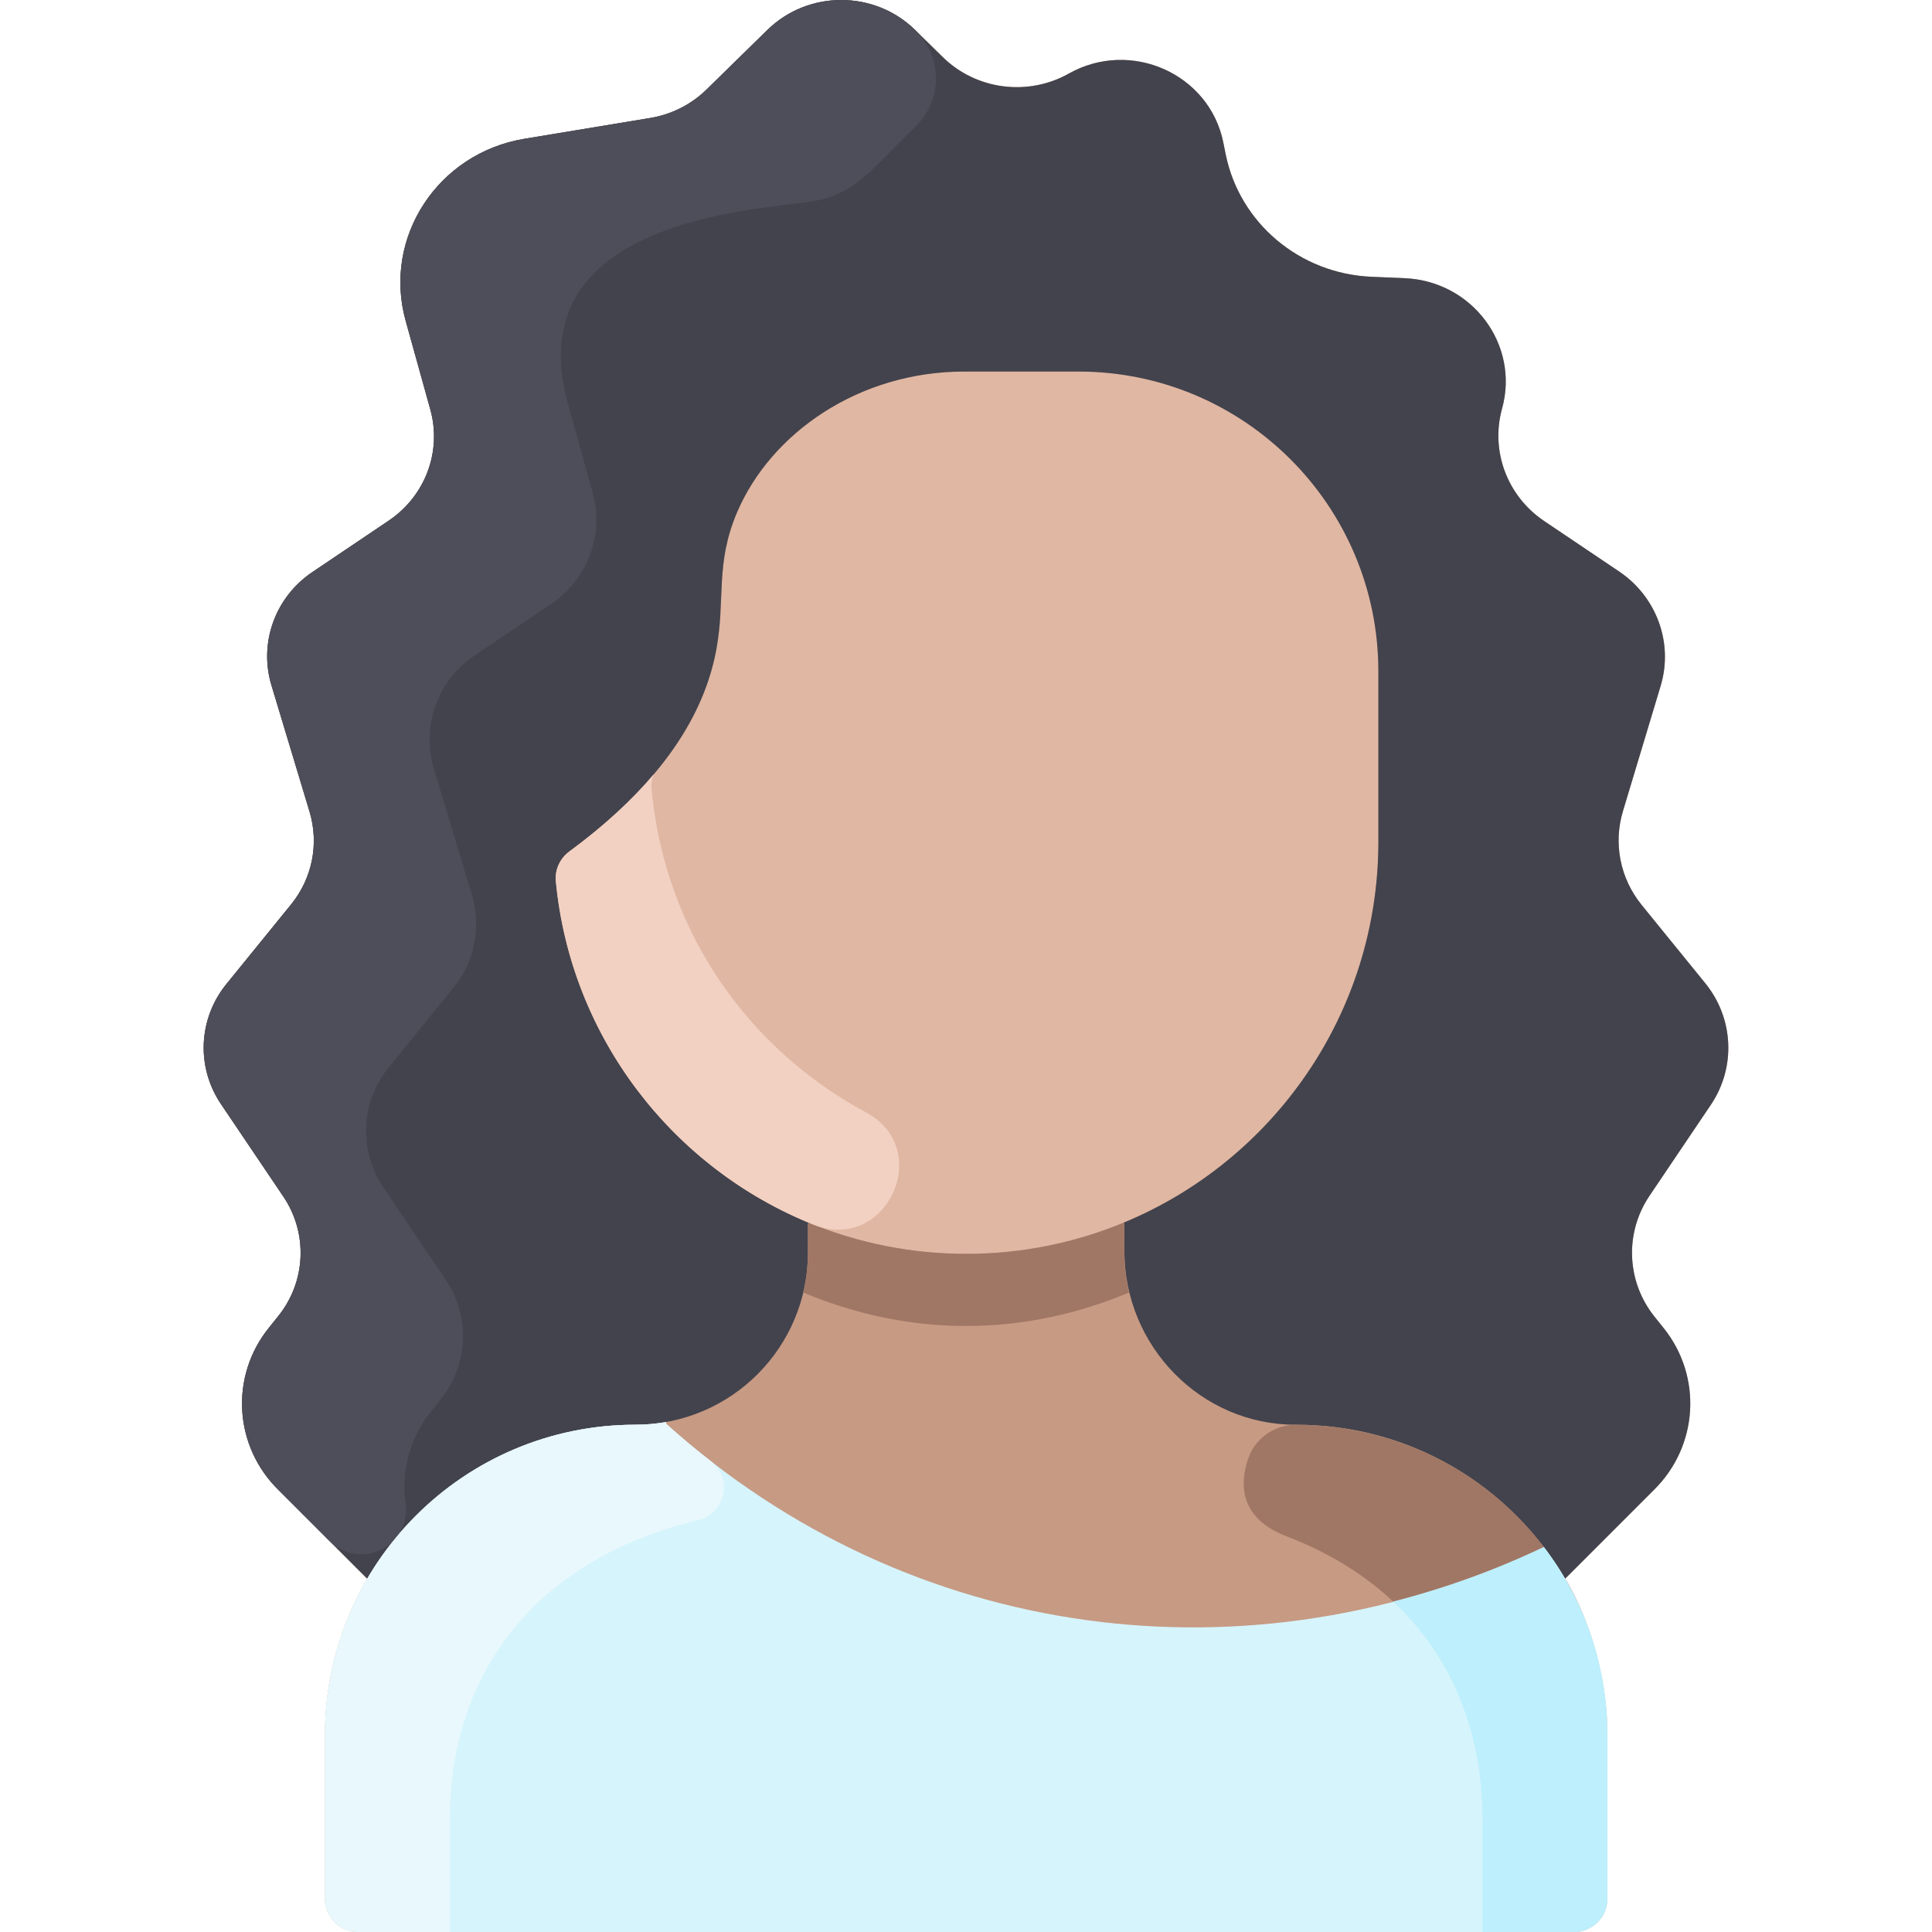
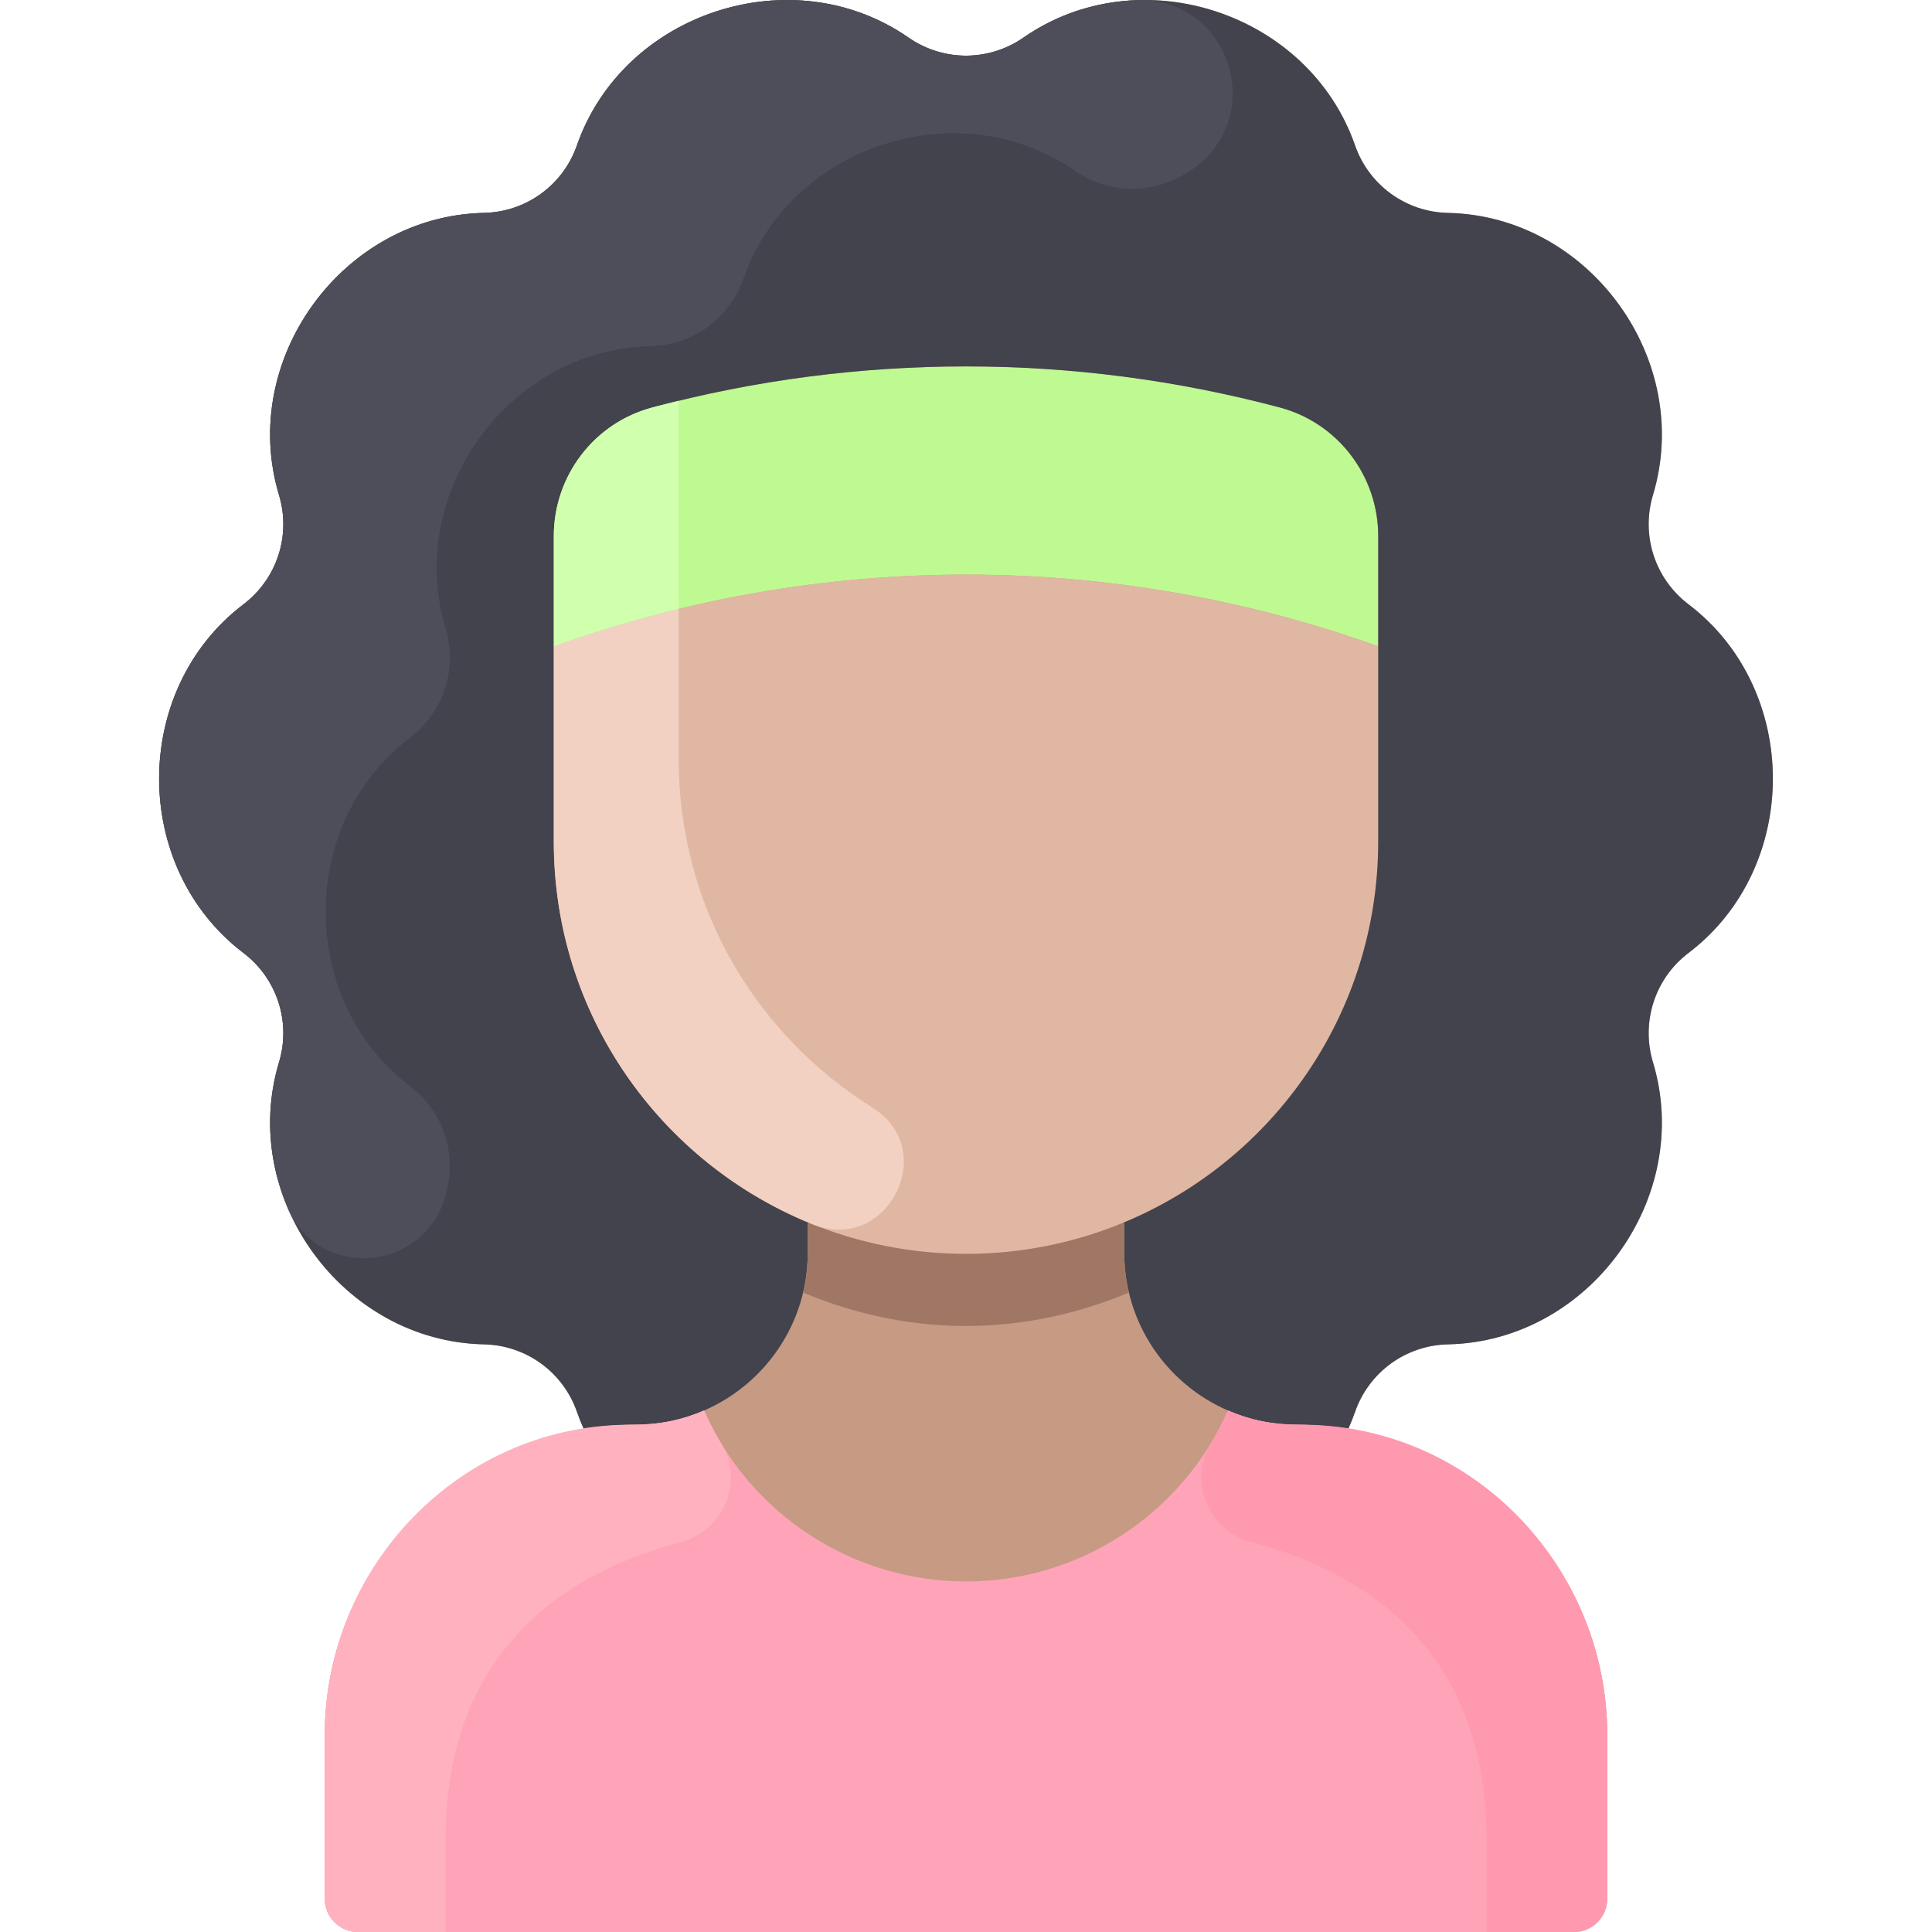
<svg xmlns="http://www.w3.org/2000/svg" id="Layer_1" enable-background="new 0 0 464.003 464.003" height="512" viewBox="0 0 464.003 464.003" width="512">
-   <path d="m410.879 265.353c6.06-8.98 5.53-20.76-1.31-29.19l-15.31-18.84c-5.15-6.34-6.83-14.74-4.48-22.52l9.04-30.02c3.12-10.32-.91-21.43-9.96-27.53l-17.99-12.11c-8.88-5.98-12.94-16.8-10.13-26.99 4.265-15.378-7.145-30.652-23.4-31.34l-7.96-.34c-17.22-.73-31.69-12.91-35.02-29.46l-.56-2.79c-3.32-16.5-22.21-24.93-37.11-16.55-9.862 5.538-22.25 3.885-30.23-3.93l-6.68-6.55c-9.8-9.59-25.68-9.59-35.48 0l-14.6 14.3c-3.68 3.61-8.42 6-13.56 6.85l-30.18 4.99c-20.84 3.44-34.1 23.75-28.53 43.72l5.92 21.29c2.81 10.07-1.2 20.78-9.99 26.7l-18.32 12.34c-8.95 6.02-12.92 16.99-9.85 27.19l9.16 30.38c2.31 7.68.66 15.98-4.43 22.25l-15.55 19.14c-6.76 8.32-7.28 19.95-1.3 28.82l14.98 22.21c5.96 8.84 5.46 20.43-1.25 28.75l-2.21 2.75c-9.44 11.7-8.43 28.47 2.33 39.01 21.504 21.504 21.178 21.209 21.28 21.26-6.46 11.04-10.16 23.89-10.16 37.6v39.26c0 4.42 3.58 8 8 8h292c4.42 0 8-3.58 8-8v-39.26c0-23.749-11.735-40.12-10.16-37.6.1-.05-1.017 1.037 21.28-21.26 10.76-10.54 11.77-27.31 2.33-39.01l-2.07-2.58c-6.79-8.42-7.3-20.15-1.26-29.11zm-40.13 106.17h.01c.3.39.6.79.89 1.19-.29-.4-.59-.8-.9-1.19z" fill="#c79a83" />
-   <path d="m331.039 161.232v40.9c0 54.696-44.348 99-99 99-51.644 0-93.782-39.459-98.55-89.504-.265-2.785 1.011-5.489 3.264-7.148 24.876-18.321 32.879-35.504 35.286-48.478 2.23-12.04-.34-20.5 5-33 8.1-18.95 29.17-33.77 54.55-33.77h27.45c39.764 0 72 32.236 72 72z" fill="#e0b7a3" />
-   <path d="m331.039 202.133v-40.9c0-39.765-32.236-72-72-72h-27.45c-25.38 0-46.45 14.82-54.55 33.77-5.34 12.5-2.77 20.96-5 33-2.408 12.975-10.411 30.157-35.286 48.478-2.253 1.659-3.529 4.363-3.264 7.148 3.538 37.136 27.591 68.294 60.7 82.014l-.15.36v6.83c0 22.777-18.461 41.34-41.43 41.34-27.47 0-51.47 14.86-64.41 36.97-.1-.05 1.017 1.037-21.28-21.26-10.76-10.54-11.77-27.31-2.33-39.01l2.21-2.75c6.71-8.32 7.21-19.91 1.25-28.75l-14.98-22.21c-5.98-8.87-5.46-20.5 1.3-28.82l15.55-19.14c5.09-6.27 6.74-14.57 4.43-22.25l-9.16-30.38c-3.07-10.2.9-21.17 9.85-27.19l18.32-12.34c8.79-5.92 12.8-16.63 9.99-26.7l-5.92-21.29c-5.57-19.97 7.69-40.28 28.53-43.72l30.18-4.99c5.14-.85 9.88-3.24 13.56-6.85l14.6-14.3c9.8-9.59 25.68-9.59 35.48 0l6.68 6.55c7.984 7.818 20.373 9.465 30.23 3.93 14.9-8.38 33.79.05 37.11 16.55l.56 2.79c3.33 16.55 17.8 28.73 35.02 29.46l7.96.34c16.253.688 27.665 15.96 23.4 31.34-2.81 10.19 1.25 21.01 10.13 26.99l17.99 12.11c9.05 6.1 13.08 17.21 9.96 27.53l-9.04 30.02c-2.35 7.78-.67 16.18 4.48 22.52l15.31 18.84c6.84 8.43 7.37 20.21 1.31 29.19l-14.72 21.83c-6.04 8.96-5.53 20.69 1.26 29.11l2.07 2.58c9.44 11.7 8.43 28.47-2.33 39.01-21.504 21.504-21.178 21.209-21.28 21.26-13.071-22.292-37.187-37.047-64.623-36.97-22.848.064-41.217-18.886-41.217-41.734v-6.436l-.15-.37c35.9-14.861 61.15-50.231 61.15-91.5z" fill="#42434d" />
-   <path d="m386.039 416.742v39.26c0 4.418-3.582 8-8 8h-292c-4.418 0-8-3.582-8-8v-39.26c0-41.18 33.39-74.57 74.57-74.57 2.5 0 4.96-.22 7.34-.64l.09.47c58.565 52.55 140.26 63.197 210.72 29.52 9.59 12.551 15.28 28.22 15.28 45.22z" fill="#d6f4fc" />
-   <path d="m358.889 359.192c-1.08-.88-2.18-1.74-3.3-2.57 1.13.831 2.22 1.691 3.3 2.57z" fill="#c79a83" />
-   <path d="m271.169 310.422c-24.637 10.313-51.712 11.113-78.26 0 1.356-5.626 1.13-9.27 1.13-16.42l.15-.37c24.082 9.996 51.571 10.016 75.7 0l.15.37c0 7.153-.226 10.797 1.13 16.42z" fill="#a07765" />
-   <path d="m355.589 356.623c1.13.83 2.22 1.69 3.3 2.57-1.08-.88-2.18-1.74-3.3-2.57z" fill="#c79a83" />
-   <path d="m371.648 372.712c-.29-.4-.59-.8-.9-1.19h.01c.301.391.601.791.89 1.19z" fill="#c79a83" />
-   <path d="m219.913 30.335c-10.97 10.628-14.404 16.293-24.774 18.008-12.535 2.073-71.189 3.97-58.71 48.71l5.92 21.29c2.81 10.07-1.2 20.78-9.99 26.7l-18.32 12.34c-8.95 6.02-12.92 16.99-9.85 27.19l9.16 30.38c2.31 7.68.66 15.98-4.43 22.25l-15.55 19.14c-6.76 8.32-7.28 19.95-1.3 28.82l14.98 22.21c5.96 8.84 5.46 20.43-1.25 28.75l-2.21 2.75c-5.252 6.51-7.266 14.59-6.167 22.291.415 2.904-.455 5.848-2.324 8.108-4.339 5.249-11.602 5.187-15.872.919-5.801-5.799-12.281-12.283-12.308-12.31-10.76-10.54-11.77-27.31-2.33-39.01l2.21-2.75c6.71-8.32 7.21-19.91 1.25-28.75l-14.98-22.21c-5.98-8.87-5.46-20.5 1.3-28.82l15.55-19.14c5.09-6.27 6.74-14.57 4.43-22.25l-9.16-30.38c-3.07-10.2.9-21.17 9.85-27.19l18.32-12.34c8.79-5.92 12.8-16.63 9.99-26.7l-5.92-21.29c-5.57-19.97 7.69-40.28 28.53-43.72l30.18-4.99c5.14-.85 9.88-3.24 13.56-6.85l14.6-14.3c9.8-9.59 25.68-9.59 35.48 0 6.924 6.79 6.361 17.112.135 23.144z" fill="#4d4e59" />
-   <path d="m208.042 267.199c16.48 8.87 4.752 33.869-12.633 26.94-33.667-13.419-58.331-44.855-61.92-82.506-.27-2.79 1.01-5.49 3.26-7.15 8.65-6.37 15.26-12.6 20.3-18.57-.48 1.16-.68 2.43-.56 3.72 3.361 35.254 24.081 62.78 51.553 77.566z" fill="#f2d1c2" />
-   <path d="m371.648 372.712c-.29-.4-.59-.8-.9-1.19h.01c.301.391.601.791.89 1.19z" fill="#c79a83" />
-   <path d="m170.777 350.967c5.318 4.123 3.445 12.516-3.093 14.107-41.443 10.083-59.645 39.169-59.645 71.668v27.26h-22c-4.418 0-8-3.582-8-8v-39.26c0-41.18 33.39-74.57 74.57-74.57 2.5 0 4.96-.22 7.34-.64l.09.47c2.912 2.617 6.494 5.676 10.738 8.965z" fill="#e8f8fc" />
-   <path d="m386.039 416.742v39.26c0 4.42-3.58 8-8 8h-22v-27.26c0-19.82-6.77-38.38-21.46-52.12 16.98-4.36 29.59-9.95 36.18-13.1 9.59 12.551 15.28 28.22 15.28 45.22z" fill="#bdeffc" />
-   <path d="m370.759 371.523c-6.59 3.15-19.2 8.74-36.18 13.1-6.783-6.357-15.258-11.681-25.536-15.629-11.234-4.314-11.371-12.242-9.348-18.481 1.631-5.03 6.364-8.357 11.652-8.341 22.977.072 44.991 10.437 59.413 29.347-.001.002-.001.002-.001.004z" fill="#a07765" />
+   <path d="m405.522 228.873c-8.18 6.208-11.41 16.746-8.53 26.25 9.8 32.49-15.29 67.03-49.22 67.75-10.12.21-19 6.66-22.33 16.22-.49 1.41-1.04 2.77-1.64 4.11 35.33 5.89 62.2 36.62 62.2 73.54v39.26c0 4.42-3.58 8-8 8h-292c-4.42 0-8-3.58-8-8v-39.26c0-36.93 26.88-67.65 62.2-73.54-.6-1.34-1.15-2.7-1.64-4.11-3.33-9.56-12.21-16.01-22.33-16.22-33.93-.72-59.02-35.26-49.22-67.75 2.92-9.69-.47-20.13-8.53-26.25-27.02-20.52-27.02-63.22 0-83.74 8.06-6.12 11.45-16.56 8.53-26.25-9.8-32.49 15.29-67.03 49.22-67.75 10.12-.21 19-6.66 22.33-16.22 11.17-32.04 51.77-45.23 79.64-25.88 8.32 5.78 19.28 5.78 27.6 0 27.87-19.36 68.47-6.16 79.64 25.88 3.33 9.56 12.21 16.01 22.33 16.22 33.93.72 59.02 35.26 49.22 67.75-2.92 9.69.47 20.13 8.53 26.25 27.02 20.52 27.02 63.22 0 83.74z" fill="#c79a83" />
+   <path d="m331.001 128.753v26.48c-63.709-22.881-133.794-23.06-198 0v-26.48c0-14.46 9.68-27.18 23.65-30.89 49.37-13.146 101.322-13.148 150.7 0 13.97 3.71 23.65 16.43 23.65 30.89z" fill="#befa91" />
+   <path d="m331.001 155.233v46.89c0 41.27-25.25 76.64-61.15 91.5-64.917 26.947-136.85-20.924-136.85-91.5v-46.89c63.71-22.881 133.794-23.06 198 0z" fill="#e0b7a3" />
+   <path d="m331.001 202.123c0-7.75 0-65.551 0-73.37 0-14.46-9.68-27.18-23.65-30.89-49.37-13.146-101.322-13.148-150.7 0-13.97 3.71-23.65 16.43-23.65 30.89v73.37c0 41.27 25.25 76.64 61.15 91.5l-.15.38v6.83c0 16.99-10.25 31.56-24.9 37.92-11.361 4.94-16.515 2.355-28.9 4.45-.6-1.34-1.15-2.7-1.64-4.11-3.33-9.56-12.21-16.01-22.33-16.22-33.93-.72-59.02-35.26-49.22-67.75 2.92-9.69-.47-20.13-8.53-26.25-27.02-20.52-27.02-63.22 0-83.74 8.06-6.12 11.45-16.56 8.53-26.25-9.8-32.49 15.29-67.03 49.22-67.75 10.12-.21 19-6.66 22.33-16.22 11.17-32.04 51.77-45.23 79.64-25.88 8.32 5.78 19.28 5.78 27.6 0 27.87-19.36 68.47-6.16 79.64 25.88 3.33 9.56 12.21 16.01 22.33 16.22 33.93.72 59.02 35.26 49.22 67.75-2.92 9.69.47 20.13 8.53 26.25 27.02 20.52 27.02 63.22 0 83.74-8.18 6.208-11.41 16.745-8.53 26.25 9.8 32.49-15.29 67.03-49.22 67.75-10.12.21-19 6.66-22.33 16.22-.49 1.41-1.04 2.77-1.64 4.11-12.37-2.092-17.546.486-28.9-4.45-14.65-6.36-24.9-20.93-24.9-37.92v-6.83l-.15-.38c35.9-14.86 61.15-50.23 61.15-91.5z" fill="#42434d" />
+   <path d="m152.571 342.173c5.87 0 11.47-1.22 16.53-3.42v.01c10.95 24.91 35.7 41.06 62.9 41.06s51.95-16.15 62.9-41.06v-.01c5.06 2.2 10.66 3.42 16.53 3.42 41.233 0 74.57 33.44 74.57 74.57v39.26c0 4.418-3.582 8-8 8h-292c-4.418 0-8-3.582-8-8v-39.26c0-41.143 33.35-74.57 74.57-74.57z" fill="#ffa4b8" />
+   <path d="m271.132 310.423c-24.637 10.313-51.712 11.113-78.26 0 1.356-5.626 1.13-9.27 1.13-16.42l.15-.37c24.082 9.996 51.571 10.016 75.7 0l.15.37c-.001 7.153-.226 10.796 1.13 16.42z" fill="#a07765" />
+   <path d="m272.864.039c22.47-.885 31.868 28.08 13.29 40.75-9.497 6.477-20.187 5.639-27.953.243-27.87-19.35-68.47-6.16-79.64 25.88-3.33 9.56-12.21 16.01-22.33 16.22-33.93.72-59.02 35.26-49.22 67.75 2.92 9.69-.47 20.13-8.53 26.25-27.02 20.52-27.02 63.22 0 83.74 7.562 5.742 11.62 15.722 8.423 26.611-5.313 18.09-30.36 20.038-37.77 2.702-4.599-10.76-5.745-23.051-2.123-35.063 2.92-9.69-.47-20.13-8.53-26.25-27.02-20.52-27.02-63.22 0-83.74 8.06-6.12 11.45-16.56 8.53-26.25-9.8-32.49 15.29-67.03 49.22-67.75 10.12-.21 19-6.66 22.33-16.22 11.17-32.04 51.77-45.23 79.64-25.88 8.32 5.78 19.28 5.78 27.6 0 8.267-5.744 17.655-8.622 27.063-8.993z" fill="#4d4e59" />
+   <path d="m209.588 266.054c16.277 10.183 3.448 35.155-14.37 28.004-36.578-14.679-62.217-50.341-62.217-91.936v-46.89c8.24-2.96 18.32-6.16 30-8.98v35.87c0 36.524 19.199 66.798 46.587 83.932z" fill="#f2d1c2" />
+   <path d="m163.001 96.253v50c-11.68 2.82-21.76 6.02-30 8.98v-26.48c0-14.44 9.66-27.15 23.6-30.87.001-.056 6.346-1.617 6.4-1.63z" fill="#d0ffad" />
+   <path d="m173.249 346.731c5.506 9.073.512 20.907-9.749 23.615-24.507 6.468-56.498 23.706-56.498 71.397v22.26h-21c-4.418 0-8-3.582-8-8v-39.26c0-41.01 33.11-75.01 74.11-74.57 6.04.06 11.8-1.16 16.99-3.42v.01c1.217 2.767 2.605 5.427 4.147 7.968z" fill="#ffb1bf" />
+   <path d="m290.754 346.731c-5.506 9.073-.512 20.907 9.749 23.615 24.507 6.468 56.498 23.706 56.498 71.397v22.26h21c4.418 0 8-3.582 8-8v-39.26c0-41.01-33.11-75.01-74.11-74.57-6.04.06-11.8-1.16-16.99-3.42v.01c-1.217 2.767-2.605 5.427-4.147 7.968z" fill="#ff99af" />
</svg>
